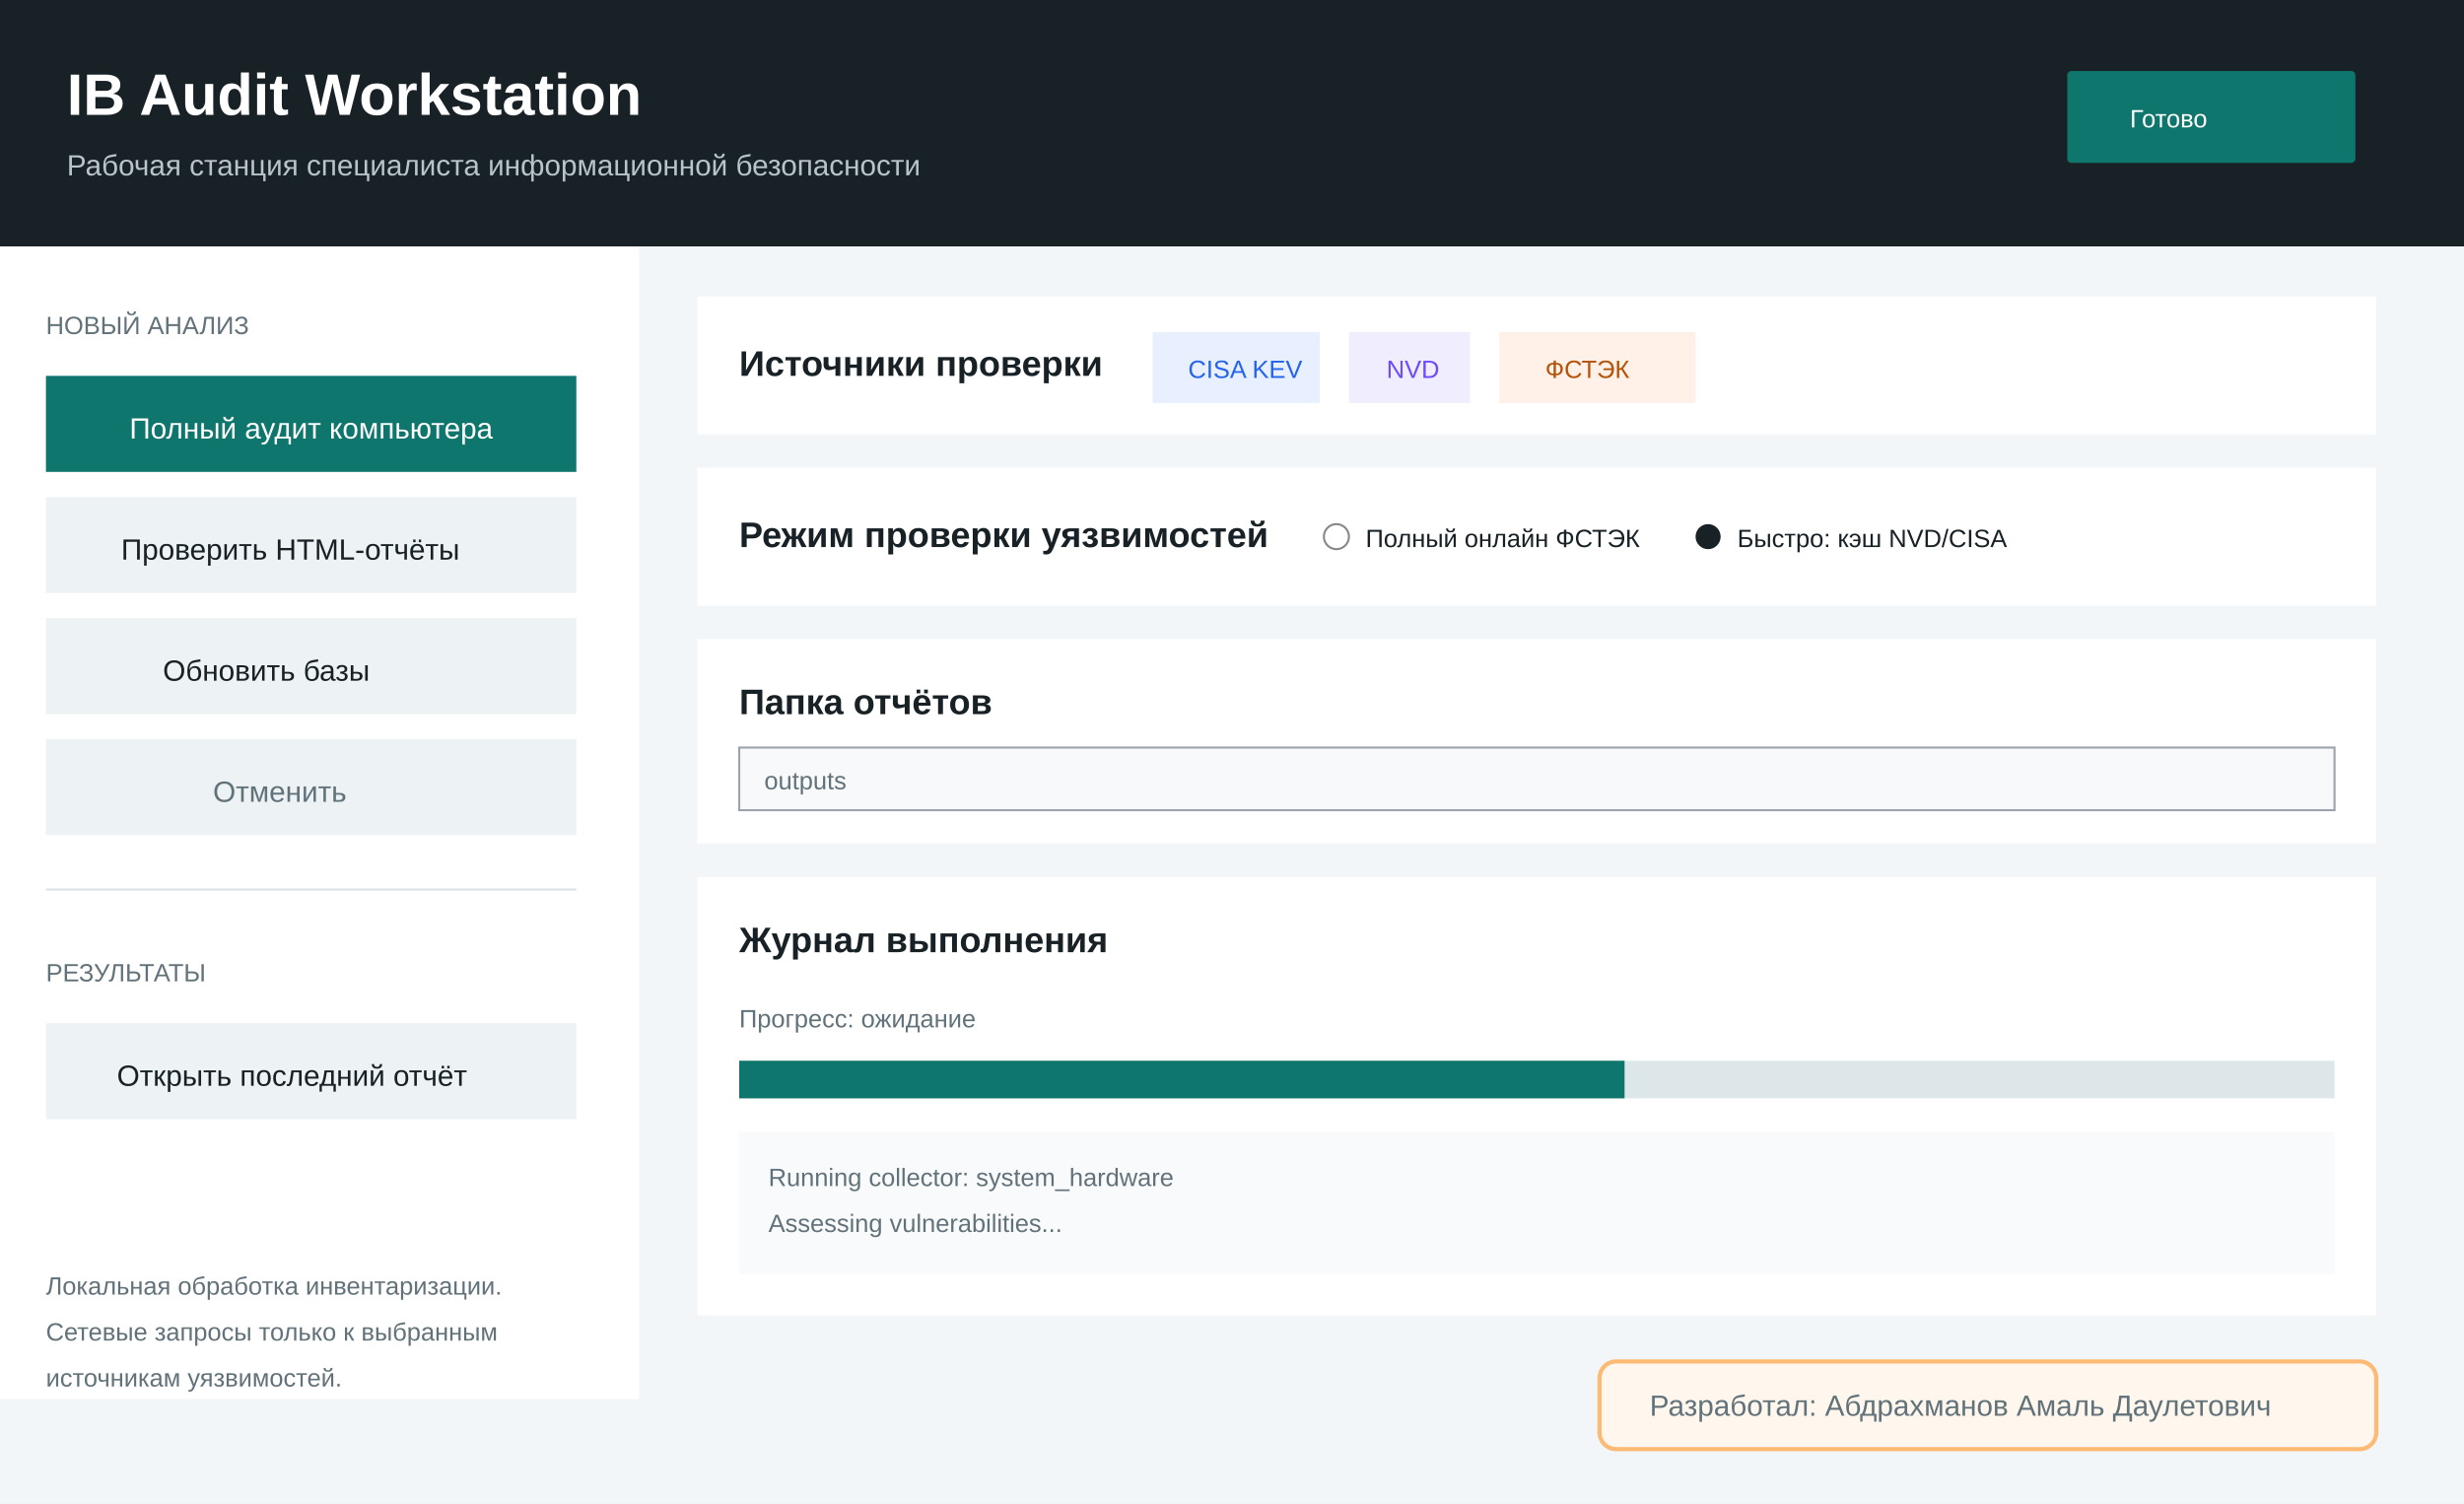
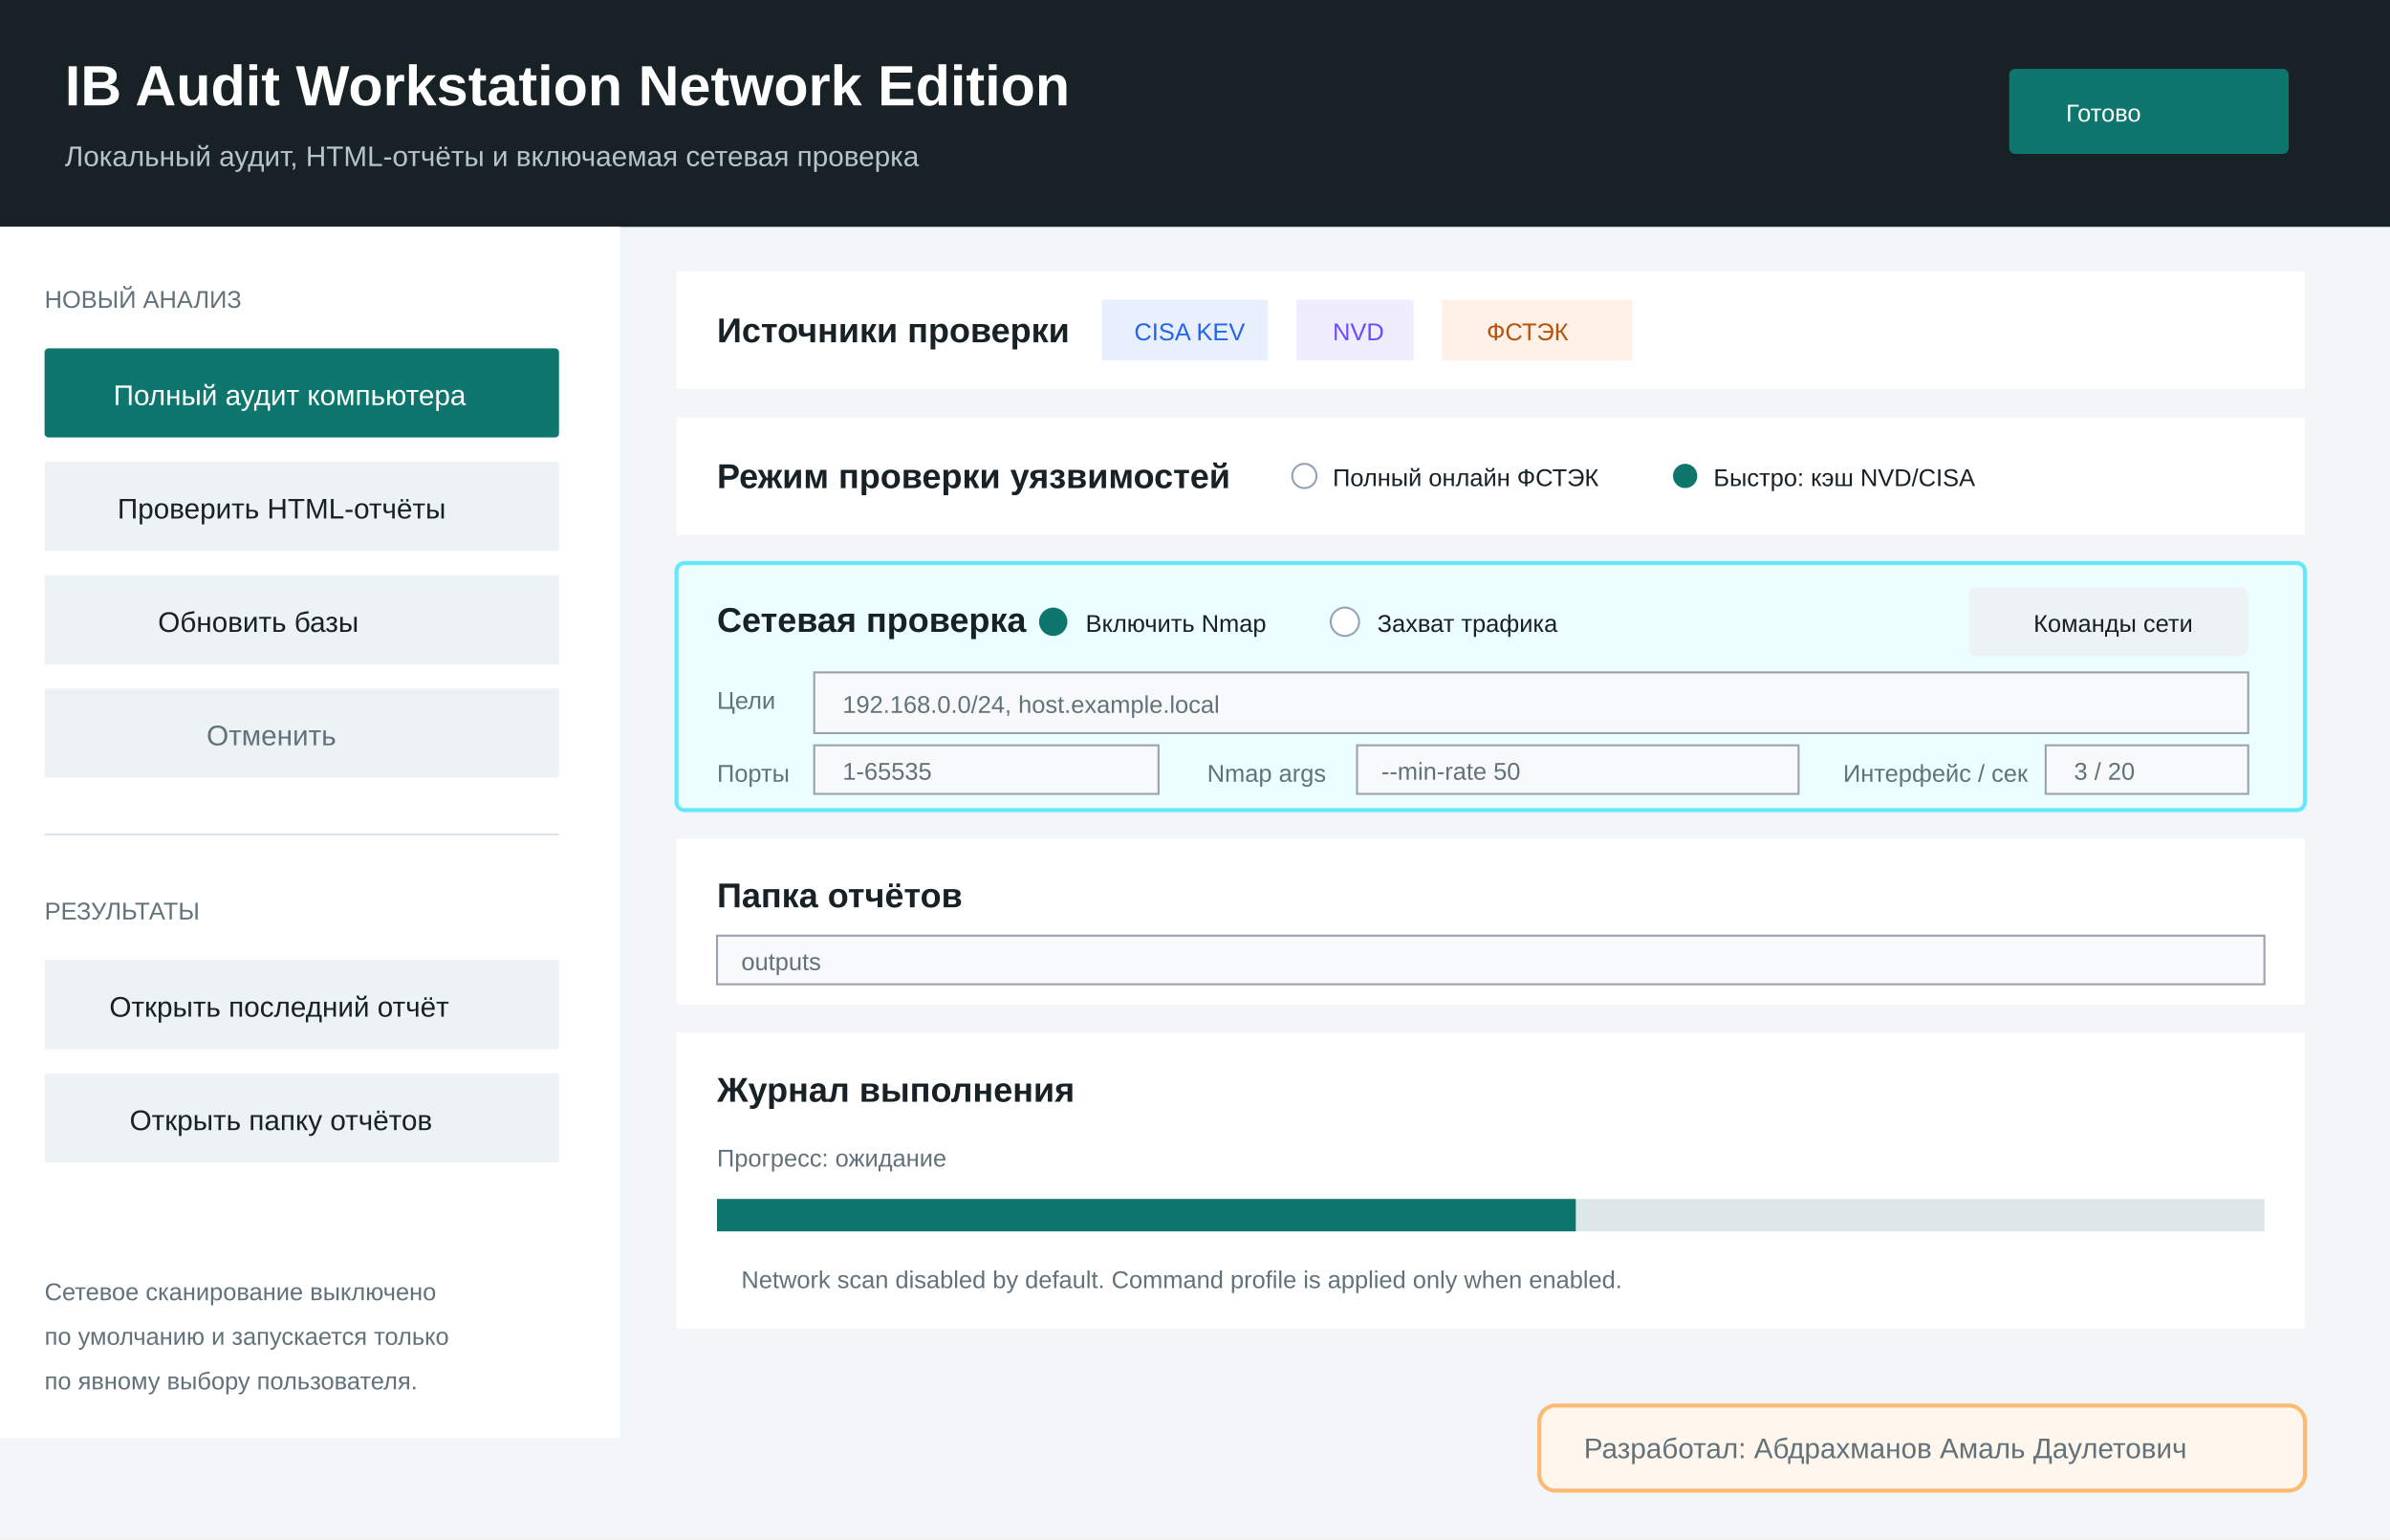
- <svg xmlns="http://www.w3.org/2000/svg" width="1180" height="720" viewBox="0 0 1180 720" role="img" aria-labelledby="title desc">
+ <svg xmlns="http://www.w3.org/2000/svg" width="1180" height="760" viewBox="0 0 1180 760" role="img" aria-labelledby="title desc">
  <defs>
    <style>
      .bg{fill:#f3f6f8}.header{fill:#172126}.panel{fill:#fff}.rail{fill:#fff}.muted{fill:#62727a}.text{fill:#172126}
      .title{font:700 28px Segoe UI,Arial,sans-serif;fill:#fff}.small{font:400 14px Segoe UI,Arial,sans-serif}
      .label{font:600 17px Segoe UI,Arial,sans-serif;fill:#172126}.tiny{font:400 12px Segoe UI,Arial,sans-serif}
-       .button{fill:#0f766e}.button2{fill:#edf2f4}.line{stroke:#dce3e7;stroke-width:1}.credit{font:400 14px Segoe UI,Arial,sans-serif;fill:#62727a}
-       .callout{fill:#fff7ed;stroke:#fdba74;stroke-width:2}.badge{fill:#e8f0ff}.danger{fill:#fee2e2}.ok{fill:#dcfce7}
+       .button{fill:#0f766e}.button2{fill:#edf2f4}.line{stroke:#dce3e7;stroke-width:1}
+       .credit{font:400 14px Segoe UI,Arial,sans-serif;fill:#62727a}.callout{fill:#fff7ed;stroke:#fdba74;stroke-width:2}
+       .badge{fill:#e8f0ff}.violet{fill:#f0edff}.fstec{fill:#fff1e7}.input{fill:#f7f9fa;stroke:#9ca3af}
+       .check{fill:#0f766e}.ghost{fill:#ffffff;stroke:#94a3b8}.network{fill:#ecfeff;stroke:#67e8f9;stroke-width:2}
    </style>
  </defs>
-   <rect class="bg" x="0" y="0" width="1180" height="720" />
-   <rect class="header" x="0" y="0" width="1180" height="118" />
-   <text class="title" x="32" y="55">IB Audit Workstation</text>
-   <text class="small" x="32" y="84" fill="#b8c4c9">Рабочая станция специалиста информационной безопасности</text>
-   <rect x="990" y="34" width="138" height="44" rx="2" fill="#0f766e" />
-   <text class="tiny" x="1020" y="61" fill="#fff" font-weight="700">Готово</text>
-   <rect class="rail" x="0" y="118" width="306" height="552" />
-   <text class="tiny" x="22" y="160" fill="#62727a" font-weight="700">НОВЫЙ АНАЛИЗ</text>
-   <rect class="button" x="22" y="180" width="254" height="46" rx="0" />
-   <text class="small" x="62" y="210" fill="#fff" font-weight="700">Полный аудит компьютера</text>
-   <rect class="button2" x="22" y="238" width="254" height="46" />
-   <text class="small text" x="58" y="268" font-weight="700">Проверить HTML-отчёты</text>
-   <rect class="button2" x="22" y="296" width="254" height="46" />
-   <text class="small text" x="78" y="326" font-weight="700">Обновить базы</text>
-   <rect class="button2" x="22" y="354" width="254" height="46" />
-   <text class="small muted" x="102" y="384">Отменить</text>
-   <line class="line" x1="22" y1="426" x2="276" y2="426" />
-   <text class="tiny" x="22" y="470" fill="#62727a" font-weight="700">РЕЗУЛЬТАТЫ</text>
-   <rect class="button2" x="22" y="490" width="254" height="46" />
-   <text class="small text" x="56" y="520" font-weight="700">Открыть последний отчёт</text>
-   <text class="tiny muted" x="22" y="620">Локальная обработка инвентаризации.</text>
-   <text class="tiny muted" x="22" y="642">Сетевые запросы только к выбранным</text>
-   <text class="tiny muted" x="22" y="664">источникам уязвимостей.</text>
-   <g transform="translate(334 142)">
-     <rect class="panel" width="804" height="66" />
-     <text class="label" x="20" y="38">Источники проверки</text>
-     <rect class="badge" x="218" y="17" width="80" height="34" />
-     <text class="tiny" x="235" y="39" fill="#2563eb" font-weight="700">CISA KEV</text>
-     <rect x="312" y="17" width="58" height="34" fill="#f0edff" />
-     <text class="tiny" x="330" y="39" fill="#6d4aff" font-weight="700">NVD</text>
-     <rect x="384" y="17" width="94" height="34" fill="#fff1e7" />
-     <text class="tiny" x="406" y="39" fill="#b45309" font-weight="700">ФСТЭК</text>
+   <rect class="bg" width="1180" height="760" />
+   <rect class="header" width="1180" height="112" />
+   <text class="title" x="32" y="52">IB Audit Workstation Network Edition</text>
+   <text class="small" x="32" y="82" fill="#b8c4c9">Локальный аудит, HTML-отчёты и включаемая сетевая проверка</text>
+   <rect x="992" y="34" width="138" height="42" rx="3" fill="#0f766e" />
+   <text class="tiny" x="1020" y="60" fill="#fff" font-weight="700">Готово</text>
+   <rect class="rail" x="0" y="112" width="306" height="598" />
+   <text class="tiny" x="22" y="152" fill="#62727a" font-weight="700">НОВЫЙ АНАЛИЗ</text>
+   <rect class="button" x="22" y="172" width="254" height="44" rx="2" />
+   <text class="small" x="56" y="200" fill="#fff" font-weight="700">Полный аудит компьютера</text>
+   <rect class="button2" x="22" y="228" width="254" height="44" />
+   <text class="small text" x="58" y="256" font-weight="700">Проверить HTML-отчёты</text>
+   <rect class="button2" x="22" y="284" width="254" height="44" />
+   <text class="small text" x="78" y="312" font-weight="700">Обновить базы</text>
+   <rect class="button2" x="22" y="340" width="254" height="44" />
+   <text class="small muted" x="102" y="368">Отменить</text>
+   <line class="line" x1="22" y1="412" x2="276" y2="412" />
+   <text class="tiny" x="22" y="454" fill="#62727a" font-weight="700">РЕЗУЛЬТАТЫ</text>
+   <rect class="button2" x="22" y="474" width="254" height="44" />
+   <text class="small text" x="54" y="502" font-weight="700">Открыть последний отчёт</text>
+   <rect class="button2" x="22" y="530" width="254" height="44" />
+   <text class="small text" x="64" y="558" font-weight="700">Открыть папку отчётов</text>
+   <text class="tiny muted" x="22" y="642">Сетевое сканирование выключено</text>
+   <text class="tiny muted" x="22" y="664">по умолчанию и запускается только</text>
+   <text class="tiny muted" x="22" y="686">по явному выбору пользователя.</text>
+   <g transform="translate(334 134)">
+     <rect class="panel" width="804" height="58" />
+     <text class="label" x="20" y="35">Источники проверки</text>
+     <rect class="badge" x="210" y="14" width="82" height="30" />
+     <text class="tiny" x="226" y="34" fill="#2563eb" font-weight="700">CISA KEV</text>
+     <rect class="violet" x="306" y="14" width="58" height="30" />
+     <text class="tiny" x="324" y="34" fill="#6d4aff" font-weight="700">NVD</text>
+     <rect class="fstec" x="378" y="14" width="94" height="30" />
+     <text class="tiny" x="400" y="34" fill="#b45309" font-weight="700">ФСТЭК</text>
  </g>
-   <g transform="translate(334 224)">
-     <rect class="panel" width="804" height="66" />
-     <text class="label" x="20" y="38">Режим проверки уязвимостей</text>
-     <circle cx="306" cy="33" r="6" fill="#fff" stroke="#888" />
-     <text class="tiny text" x="320" y="38">Полный онлайн ФСТЭК</text>
-     <circle cx="484" cy="33" r="6" fill="#172126" />
-     <text class="tiny text" x="498" y="38">Быстро: кэш NVD/CISA</text>
+   <g transform="translate(334 206)">
+     <rect class="panel" width="804" height="58" />
+     <text class="label" x="20" y="35">Режим проверки уязвимостей</text>
+     <circle class="ghost" cx="310" cy="29" r="6" />
+     <text class="tiny text" x="324" y="34">Полный онлайн ФСТЭК</text>
+     <circle class="check" cx="498" cy="29" r="6" />
+     <text class="tiny text" x="512" y="34">Быстро: кэш NVD/CISA</text>
  </g>
-   <g transform="translate(334 306)">
-     <rect class="panel" width="804" height="98" />
-     <text class="label" x="20" y="36">Папка отчётов</text>
-     <rect x="20" y="52" width="764" height="30" fill="#f7f9fa" stroke="#9ca3af" />
-     <text class="tiny muted" x="32" y="72">outputs</text>
+   <g transform="translate(334 278)">
+     <rect class="network" width="804" height="122" rx="4" />
+     <text class="label" x="20" y="34">Сетевая проверка</text>
+     <circle class="check" cx="186" cy="29" r="7" />
+     <text class="tiny text" x="202" y="34">Включить Nmap</text>
+     <circle class="ghost" cx="330" cy="29" r="7" />
+     <text class="tiny text" x="346" y="34">Захват трафика</text>
+     <rect class="button2" x="638" y="12" width="138" height="34" rx="4" />
+     <text class="tiny text" x="670" y="34" font-weight="700">Команды сети</text>
+     <text class="tiny muted" x="20" y="72">Цели</text>
+     <rect class="input" x="68" y="54" width="708" height="30" />
+     <text class="tiny muted" x="82" y="74">192.168.0.0/24, host.example.local</text>
+     <text class="tiny muted" x="20" y="108">Порты</text>
+     <rect class="input" x="68" y="90" width="170" height="24" />
+     <text class="tiny muted" x="82" y="107">1-65535</text>
+     <text class="tiny muted" x="262" y="108">Nmap args</text>
+     <rect class="input" x="336" y="90" width="218" height="24" />
+     <text class="tiny muted" x="348" y="107">--min-rate 50</text>
+     <text class="tiny muted" x="576" y="108">Интерфейс / сек</text>
+     <rect class="input" x="676" y="90" width="100" height="24" />
+     <text class="tiny muted" x="690" y="107">3 / 20</text>
  </g>
-   <g transform="translate(334 420)">
-     <rect class="panel" width="804" height="210" />
-     <text class="label" x="20" y="36">Журнал выполнения</text>
-     <text class="tiny muted" x="20" y="72">Прогресс: ожидание</text>
-     <rect x="20" y="88" width="764" height="18" fill="#dde6e8" />
-     <rect x="20" y="88" width="424" height="18" fill="#0f766e" />
-     <rect x="20" y="122" width="764" height="68" fill="#f8fafb" />
-     <text class="tiny muted" x="34" y="148">Running collector: system_hardware</text>
-     <text class="tiny muted" x="34" y="170">Assessing vulnerabilities...</text>
+   <g transform="translate(334 414)">
+     <rect class="panel" width="804" height="82" />
+     <text class="label" x="20" y="34">Папка отчётов</text>
+     <rect class="input" x="20" y="48" width="764" height="24" />
+     <text class="tiny muted" x="32" y="65">outputs</text>
  </g>
-   <rect class="callout" x="766" y="652" width="372" height="42" rx="8" />
-   <text class="credit" x="790" y="678">Разработал: Абдрахманов Амаль Даулетович</text>
+   <g transform="translate(334 510)">
+     <rect class="panel" width="804" height="146" />
+     <text class="label" x="20" y="34">Журнал выполнения</text>
+     <text class="tiny muted" x="20" y="66">Прогресс: ожидание</text>
+     <rect x="20" y="82" width="764" height="16" fill="#dde6e8" />
+     <rect x="20" y="82" width="424" height="16" fill="#0f766e" />
+     <text class="tiny muted" x="32" y="126">Network scan disabled by default. Command profile is applied only when enabled.</text>
+   </g>
+   <rect class="callout" x="760" y="694" width="378" height="42" rx="8" />
+   <text class="credit" x="782" y="720">Разработал: Абдрахманов Амаль Даулетович</text>
</svg>
